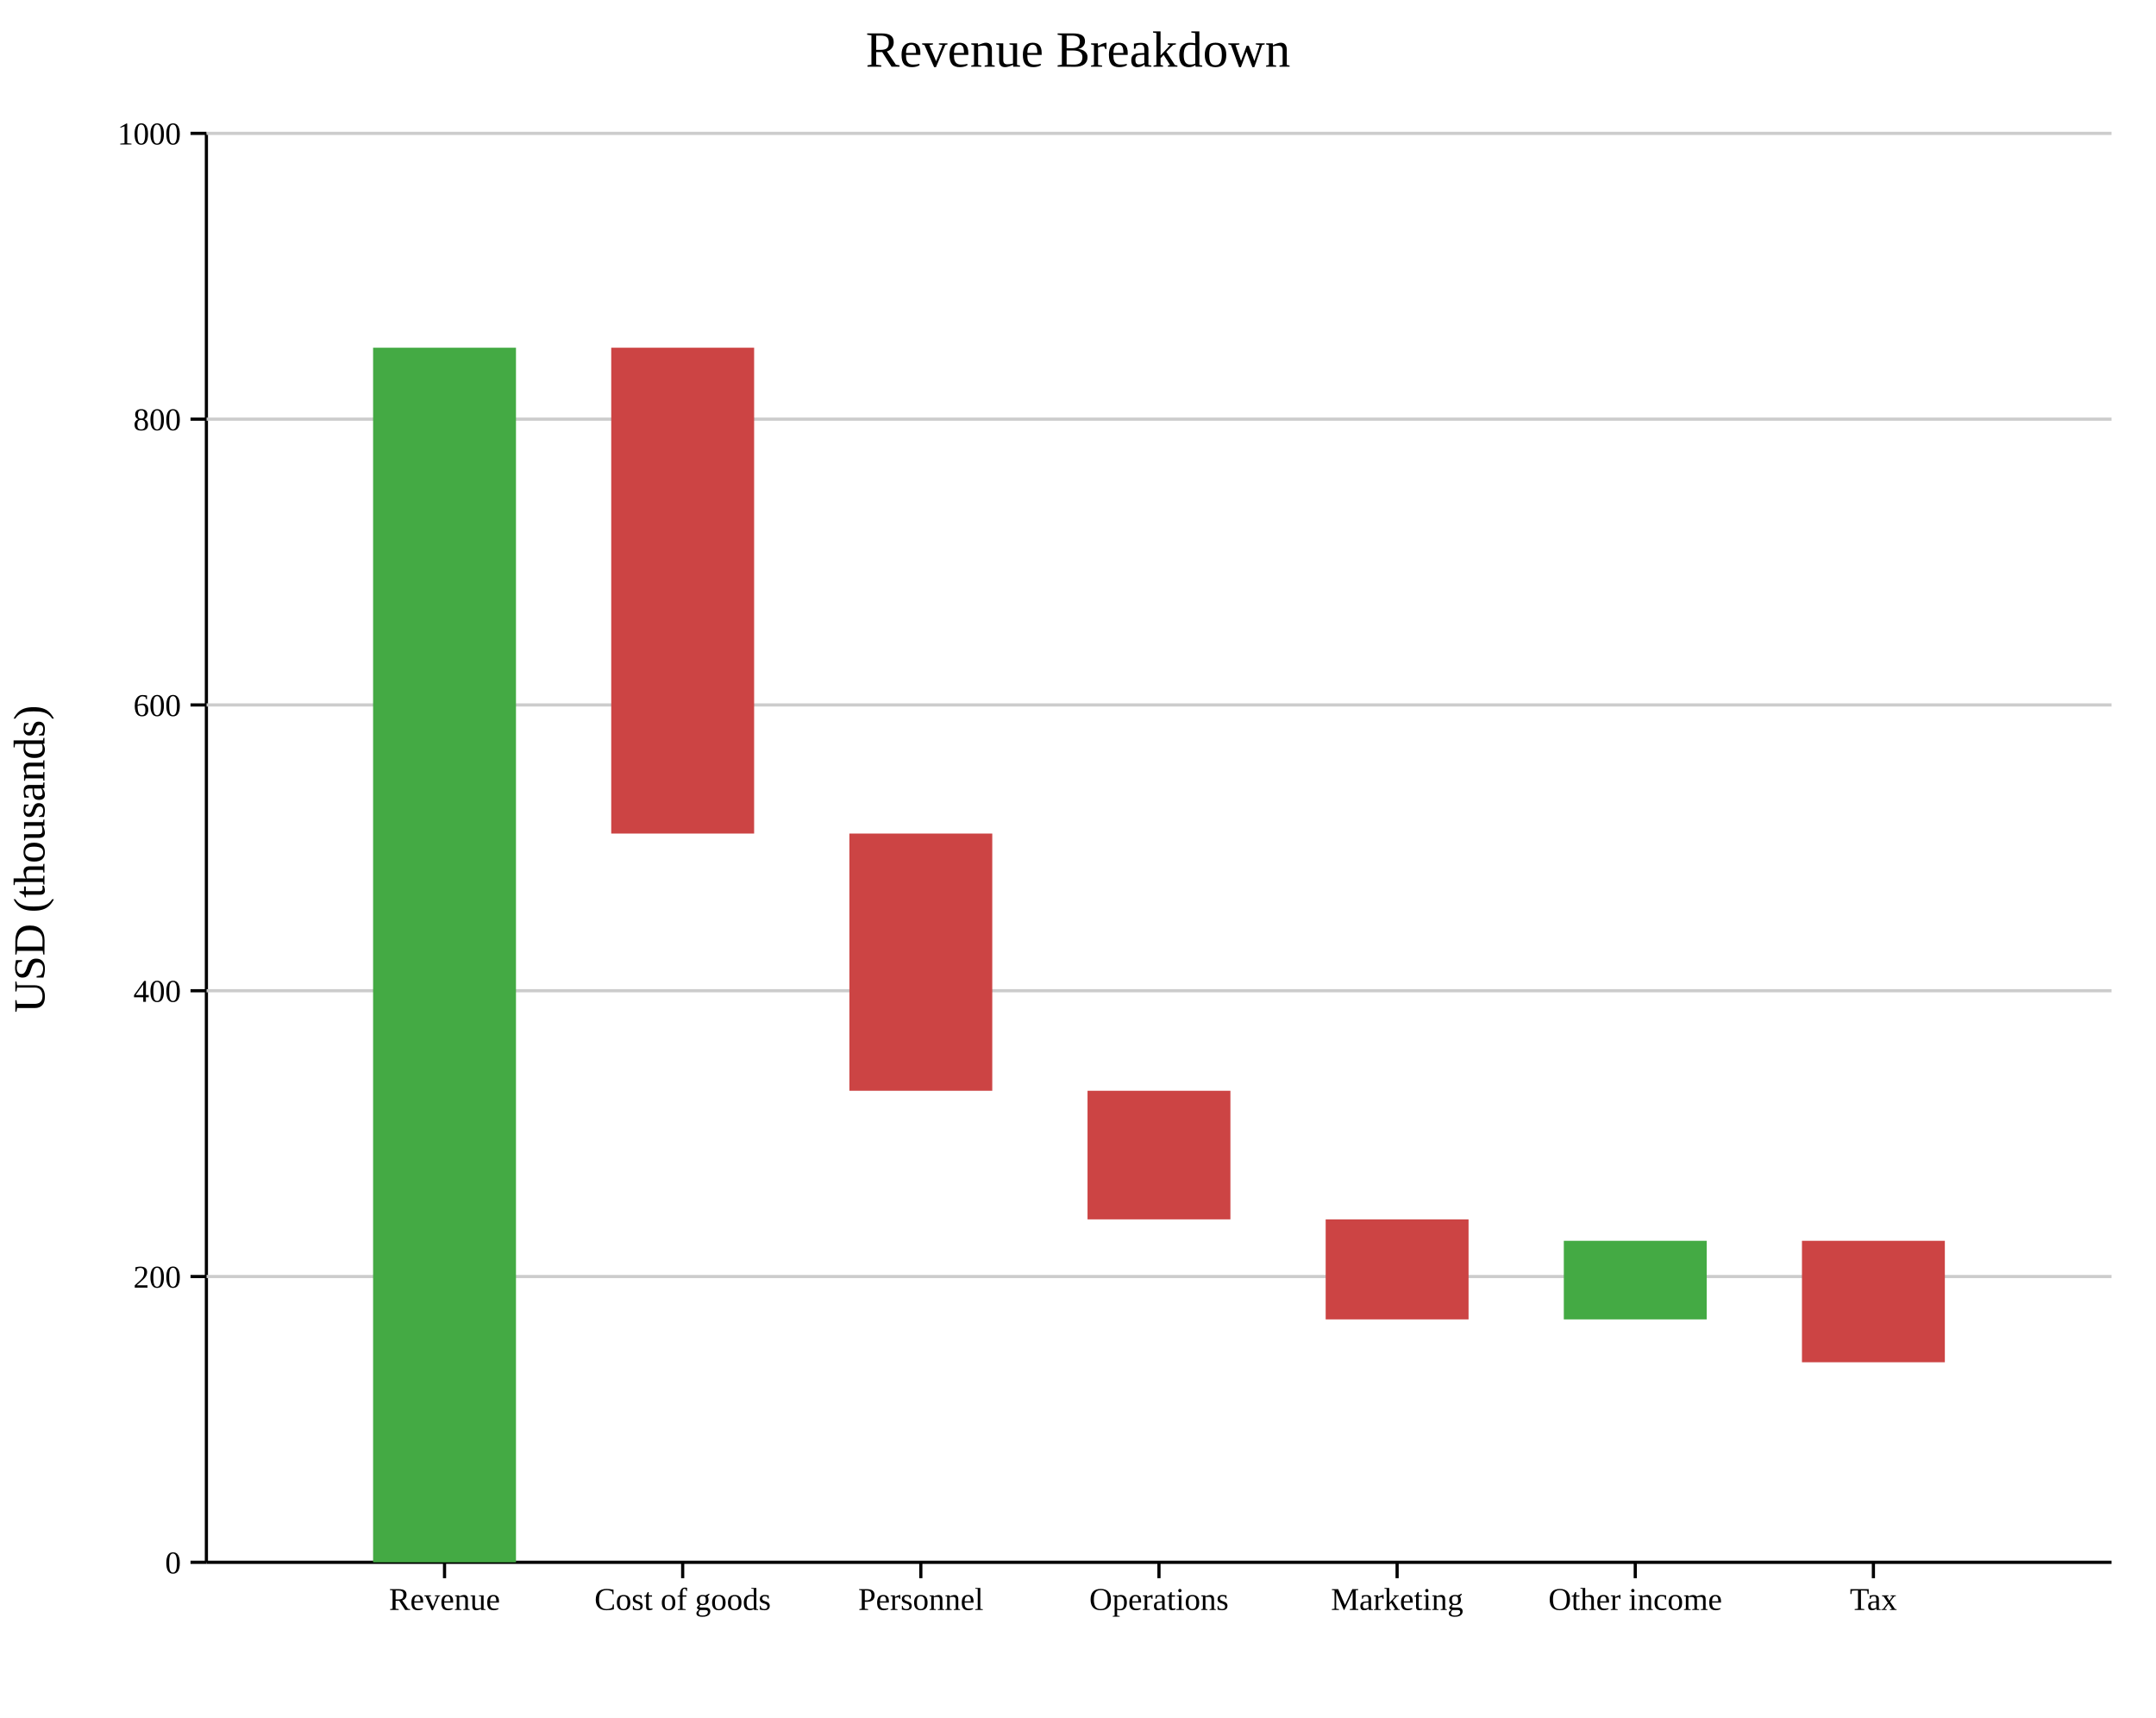
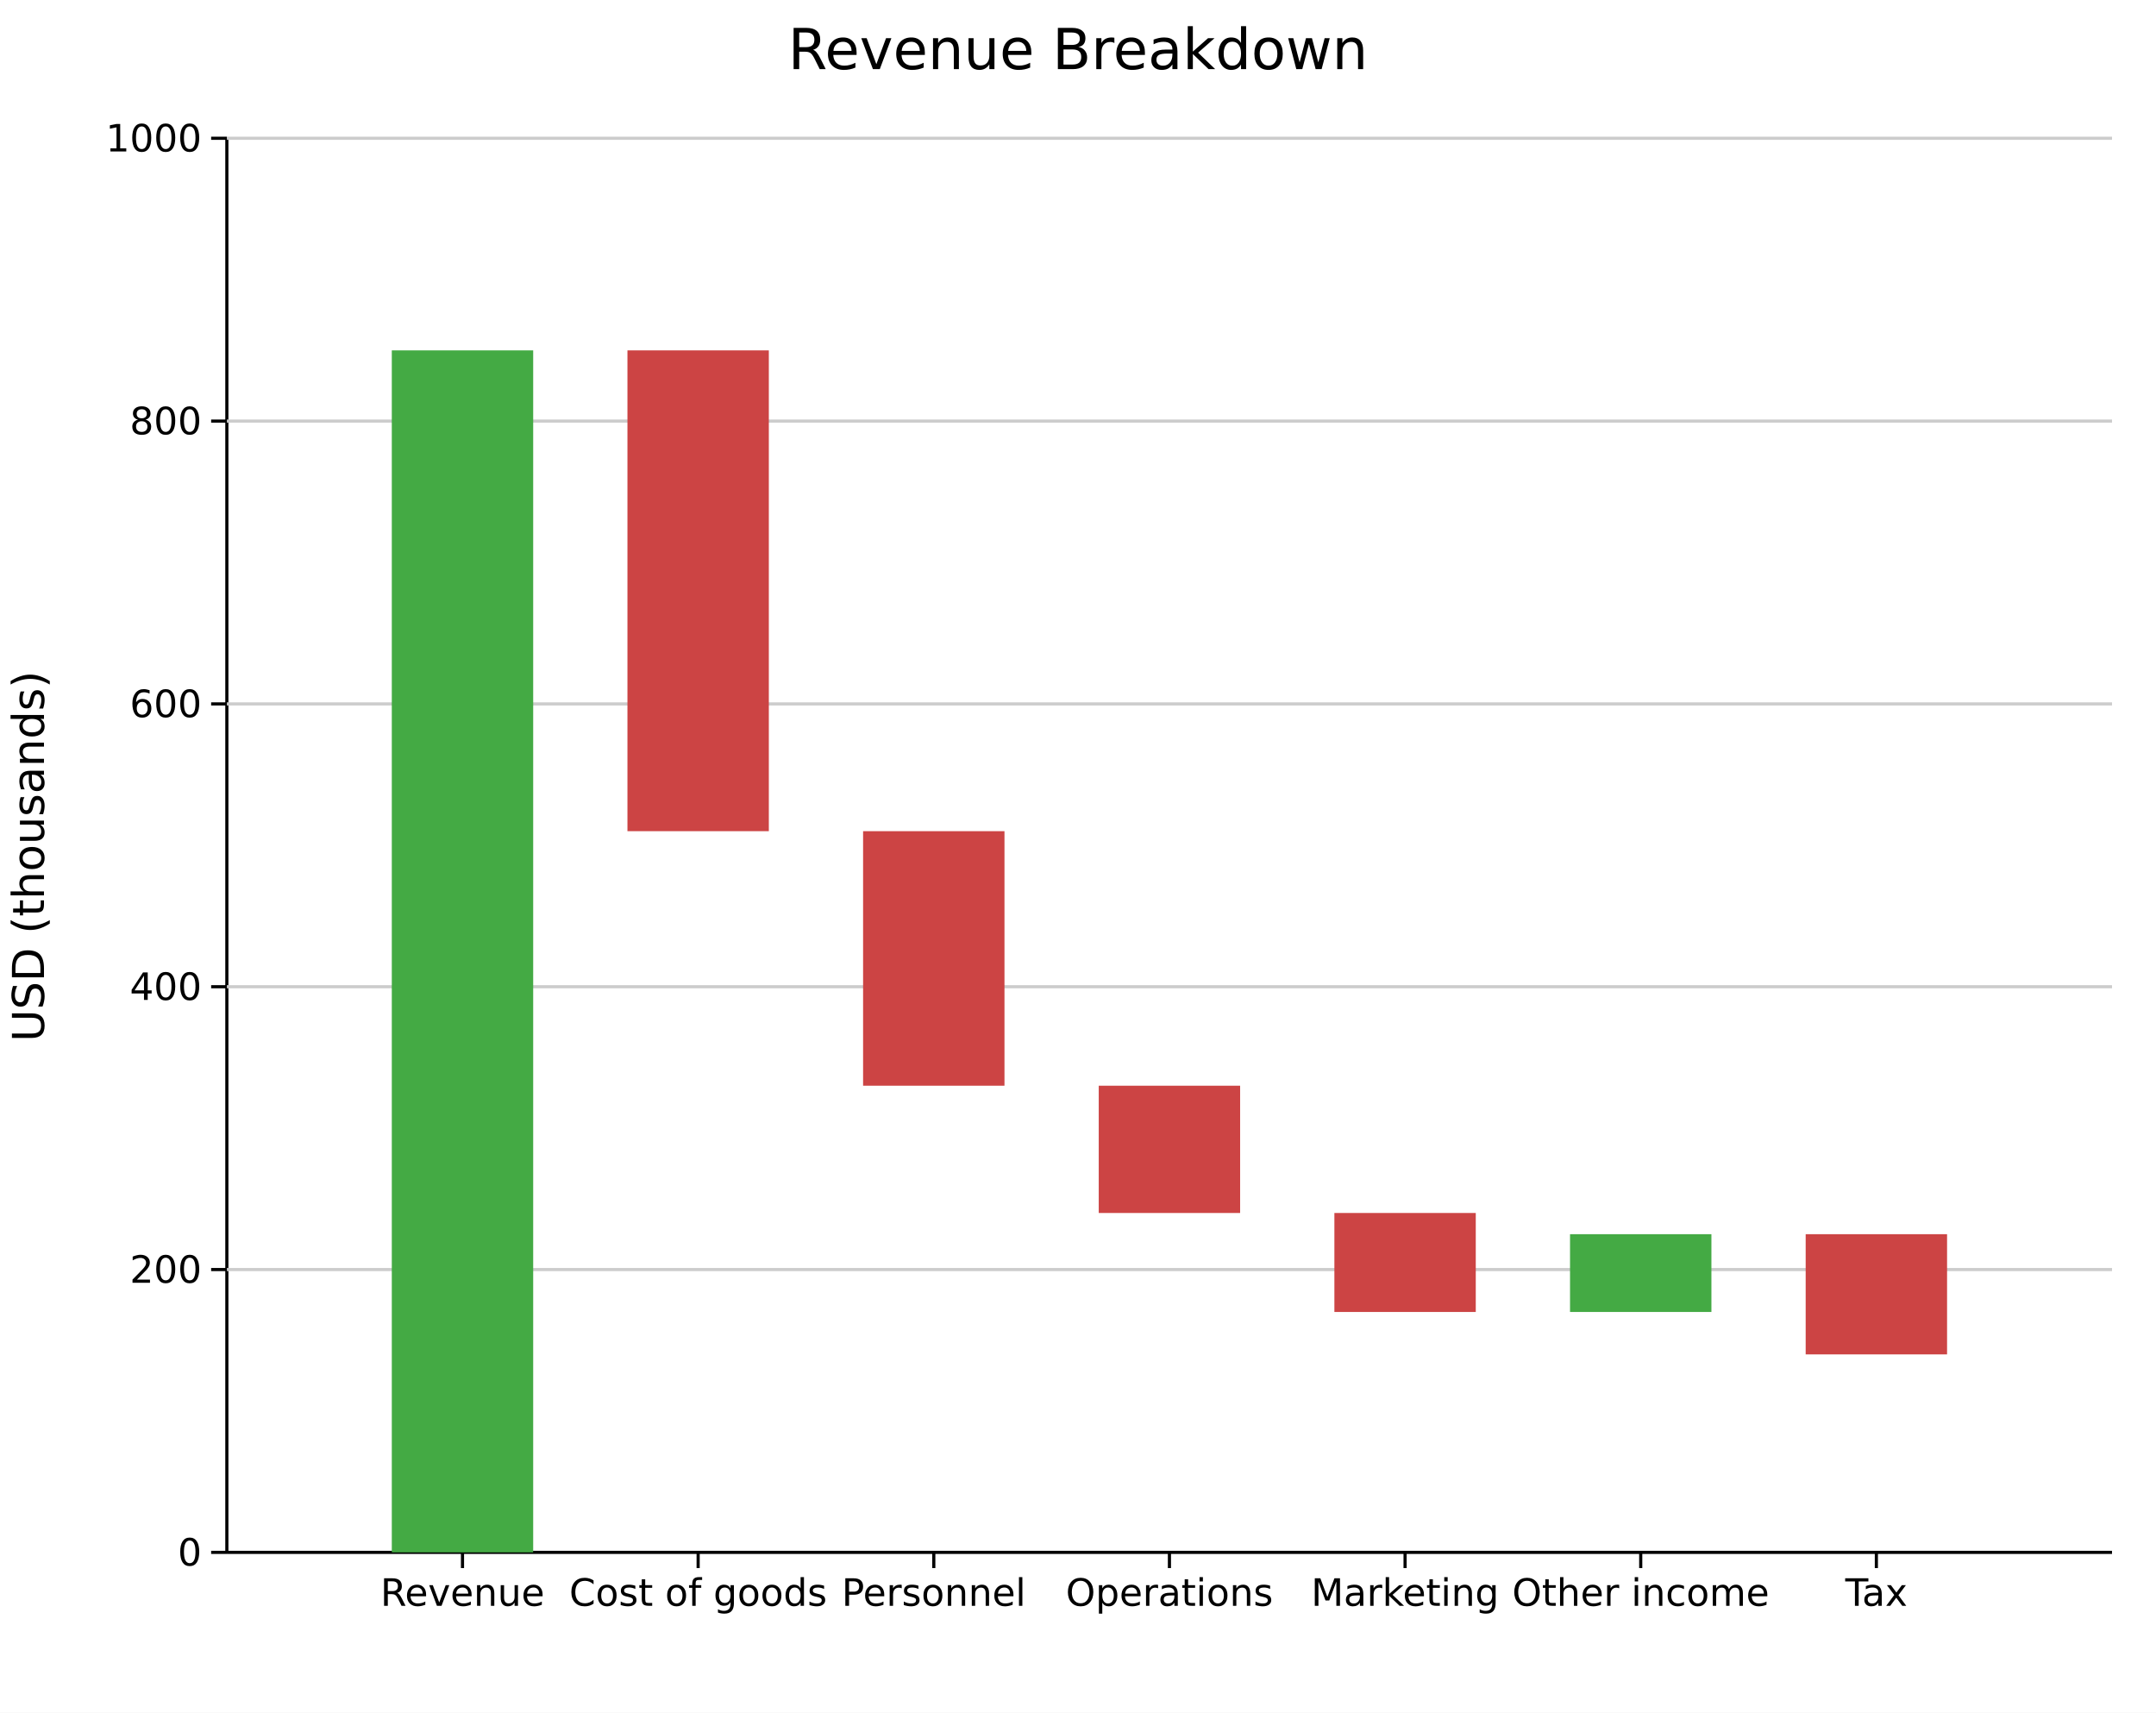
- <svg xmlns="http://www.w3.org/2000/svg" width="679" height="541" fill="black">
+ <svg xmlns="http://www.w3.org/2000/svg" width="686.2" height="545" font-family="DejaVu Sans, Liberation Sans, Arial, sans-serif" fill="black">
  <rect width="100%" height="100%" fill="white" />
-   <line x1="65" y1="492" x2="665" y2="492" stroke="black" stroke-width="1" />
-   <line x1="65" y1="42" x2="65" y2="492" stroke="black" stroke-width="1" />
-   <line x1="65" y1="402" x2="665" y2="402" stroke="#ccc" stroke-width="1" />
-   <line x1="65" y1="312" x2="665" y2="312" stroke="#ccc" stroke-width="1" />
-   <line x1="65" y1="222" x2="665" y2="222" stroke="#ccc" stroke-width="1" />
-   <line x1="65" y1="132" x2="665" y2="132" stroke="#ccc" stroke-width="1" />
-   <line x1="65" y1="42" x2="665" y2="42" stroke="#ccc" stroke-width="1" />
-   <text x="140" y="507" font-size="10" text-anchor="middle">Revenue</text>
-   <line x1="140" y1="492" x2="140" y2="497" stroke="black" stroke-width="1" />
-   <text x="215" y="507" font-size="10" text-anchor="middle">Cost of goods</text>
-   <line x1="215" y1="492" x2="215" y2="497" stroke="black" stroke-width="1" />
-   <text x="290" y="507" font-size="10" text-anchor="middle">Personnel</text>
-   <line x1="290" y1="492" x2="290" y2="497" stroke="black" stroke-width="1" />
-   <text x="365" y="507" font-size="10" text-anchor="middle">Operations</text>
-   <line x1="365" y1="492" x2="365" y2="497" stroke="black" stroke-width="1" />
-   <text x="440" y="507" font-size="10" text-anchor="middle">Marketing</text>
-   <line x1="440" y1="492" x2="440" y2="497" stroke="black" stroke-width="1" />
-   <text x="515" y="507" font-size="10" text-anchor="middle">Other income</text>
-   <line x1="515" y1="492" x2="515" y2="497" stroke="black" stroke-width="1" />
-   <text x="590" y="507" font-size="10" text-anchor="middle">Tax</text>
-   <line x1="590" y1="492" x2="590" y2="497" stroke="black" stroke-width="1" />
-   <line x1="60" y1="492" x2="65" y2="492" stroke="black" stroke-width="1" />
-   <text x="57" y="495.5" font-size="10" text-anchor="end">0</text>
-   <line x1="60" y1="402" x2="65" y2="402" stroke="black" stroke-width="1" />
-   <text x="57" y="405.5" font-size="10" text-anchor="end">200</text>
-   <line x1="60" y1="312" x2="65" y2="312" stroke="black" stroke-width="1" />
-   <text x="57" y="315.5" font-size="10" text-anchor="end">400</text>
-   <line x1="60" y1="222" x2="65" y2="222" stroke="black" stroke-width="1" />
-   <text x="57" y="225.5" font-size="10" text-anchor="end">600</text>
-   <line x1="60" y1="132" x2="65" y2="132" stroke="black" stroke-width="1" />
-   <text x="57" y="135.5" font-size="10" text-anchor="end">800</text>
-   <line x1="60" y1="42" x2="65" y2="42" stroke="black" stroke-width="1" />
-   <text x="57" y="45.5" font-size="10" text-anchor="end">1000</text>
-   <text x="14" y="270.5" font-size="14" text-anchor="middle" transform="rotate(-90,14,270.5)">USD (thousands)</text>
-   <text x="339.5" y="21" font-size="16" text-anchor="middle">Revenue Breakdown</text>
-   <rect x="117.5" y="109.5" width="45" height="382.5" fill="rgb(68,170,68)" />
-   <rect x="192.5" y="109.5" width="45" height="153" fill="rgb(204,68,68)" />
-   <rect x="267.5" y="262.5" width="45" height="81" fill="rgb(204,68,68)" />
-   <rect x="342.5" y="343.5" width="45" height="40.5" fill="rgb(204,68,68)" />
-   <rect x="417.5" y="384" width="45" height="31.5" fill="rgb(204,68,68)" />
-   <rect x="492.5" y="390.75" width="45" height="24.75" fill="rgb(68,170,68)" />
-   <rect x="567.5" y="390.75" width="45" height="38.25" fill="rgb(204,68,68)" />
+   <line x1="72.2" y1="494" x2="672.2" y2="494" stroke="black" stroke-width="1" />
+   <line x1="72.2" y1="44" x2="72.2" y2="494" stroke="black" stroke-width="1" />
+   <line x1="72.2" y1="404" x2="672.2" y2="404" stroke="#ccc" stroke-width="1" />
+   <line x1="72.2" y1="314" x2="672.2" y2="314" stroke="#ccc" stroke-width="1" />
+   <line x1="72.2" y1="224" x2="672.2" y2="224" stroke="#ccc" stroke-width="1" />
+   <line x1="72.2" y1="134" x2="672.2" y2="134" stroke="#ccc" stroke-width="1" />
+   <line x1="72.2" y1="44" x2="672.2" y2="44" stroke="#ccc" stroke-width="1" />
+   <text x="147.2" y="511" font-size="12" text-anchor="middle">Revenue</text>
+   <line x1="147.2" y1="494" x2="147.2" y2="499" stroke="black" stroke-width="1" />
+   <text x="222.2" y="511" font-size="12" text-anchor="middle">Cost of goods</text>
+   <line x1="222.2" y1="494" x2="222.2" y2="499" stroke="black" stroke-width="1" />
+   <text x="297.2" y="511" font-size="12" text-anchor="middle">Personnel</text>
+   <line x1="297.2" y1="494" x2="297.2" y2="499" stroke="black" stroke-width="1" />
+   <text x="372.2" y="511" font-size="12" text-anchor="middle">Operations</text>
+   <line x1="372.2" y1="494" x2="372.2" y2="499" stroke="black" stroke-width="1" />
+   <text x="447.2" y="511" font-size="12" text-anchor="middle">Marketing</text>
+   <line x1="447.2" y1="494" x2="447.2" y2="499" stroke="black" stroke-width="1" />
+   <text x="522.2" y="511" font-size="12" text-anchor="middle">Other income</text>
+   <line x1="522.2" y1="494" x2="522.2" y2="499" stroke="black" stroke-width="1" />
+   <text x="597.2" y="511" font-size="12" text-anchor="middle">Tax</text>
+   <line x1="597.2" y1="494" x2="597.2" y2="499" stroke="black" stroke-width="1" />
+   <line x1="67.2" y1="494" x2="72.2" y2="494" stroke="black" stroke-width="1" />
+   <text x="64.2" y="498.2" font-size="12" text-anchor="end">0</text>
+   <line x1="67.2" y1="404" x2="72.2" y2="404" stroke="black" stroke-width="1" />
+   <text x="64.2" y="408.2" font-size="12" text-anchor="end">200</text>
+   <line x1="67.2" y1="314" x2="72.2" y2="314" stroke="black" stroke-width="1" />
+   <text x="64.2" y="318.2" font-size="12" text-anchor="end">400</text>
+   <line x1="67.2" y1="224" x2="72.2" y2="224" stroke="black" stroke-width="1" />
+   <text x="64.2" y="228.2" font-size="12" text-anchor="end">600</text>
+   <line x1="67.2" y1="134" x2="72.2" y2="134" stroke="black" stroke-width="1" />
+   <text x="64.2" y="138.2" font-size="12" text-anchor="end">800</text>
+   <line x1="67.2" y1="44" x2="72.2" y2="44" stroke="black" stroke-width="1" />
+   <text x="64.2" y="48.2" font-size="12" text-anchor="end">1000</text>
+   <text x="14" y="272.5" font-size="14" text-anchor="middle" transform="rotate(-90,14,272.5)">USD (thousands)</text>
+   <text x="343.1" y="22" font-size="18" text-anchor="middle">Revenue Breakdown</text>
+   <rect x="124.7" y="111.5" width="45" height="382.5" fill="rgb(68,170,68)" />
+   <rect x="199.7" y="111.5" width="45" height="153" fill="rgb(204,68,68)" />
+   <rect x="274.7" y="264.5" width="45" height="81" fill="rgb(204,68,68)" />
+   <rect x="349.7" y="345.5" width="45" height="40.5" fill="rgb(204,68,68)" />
+   <rect x="424.7" y="386" width="45" height="31.5" fill="rgb(204,68,68)" />
+   <rect x="499.7" y="392.75" width="45" height="24.75" fill="rgb(68,170,68)" />
+   <rect x="574.7" y="392.75" width="45" height="38.25" fill="rgb(204,68,68)" />
</svg>
